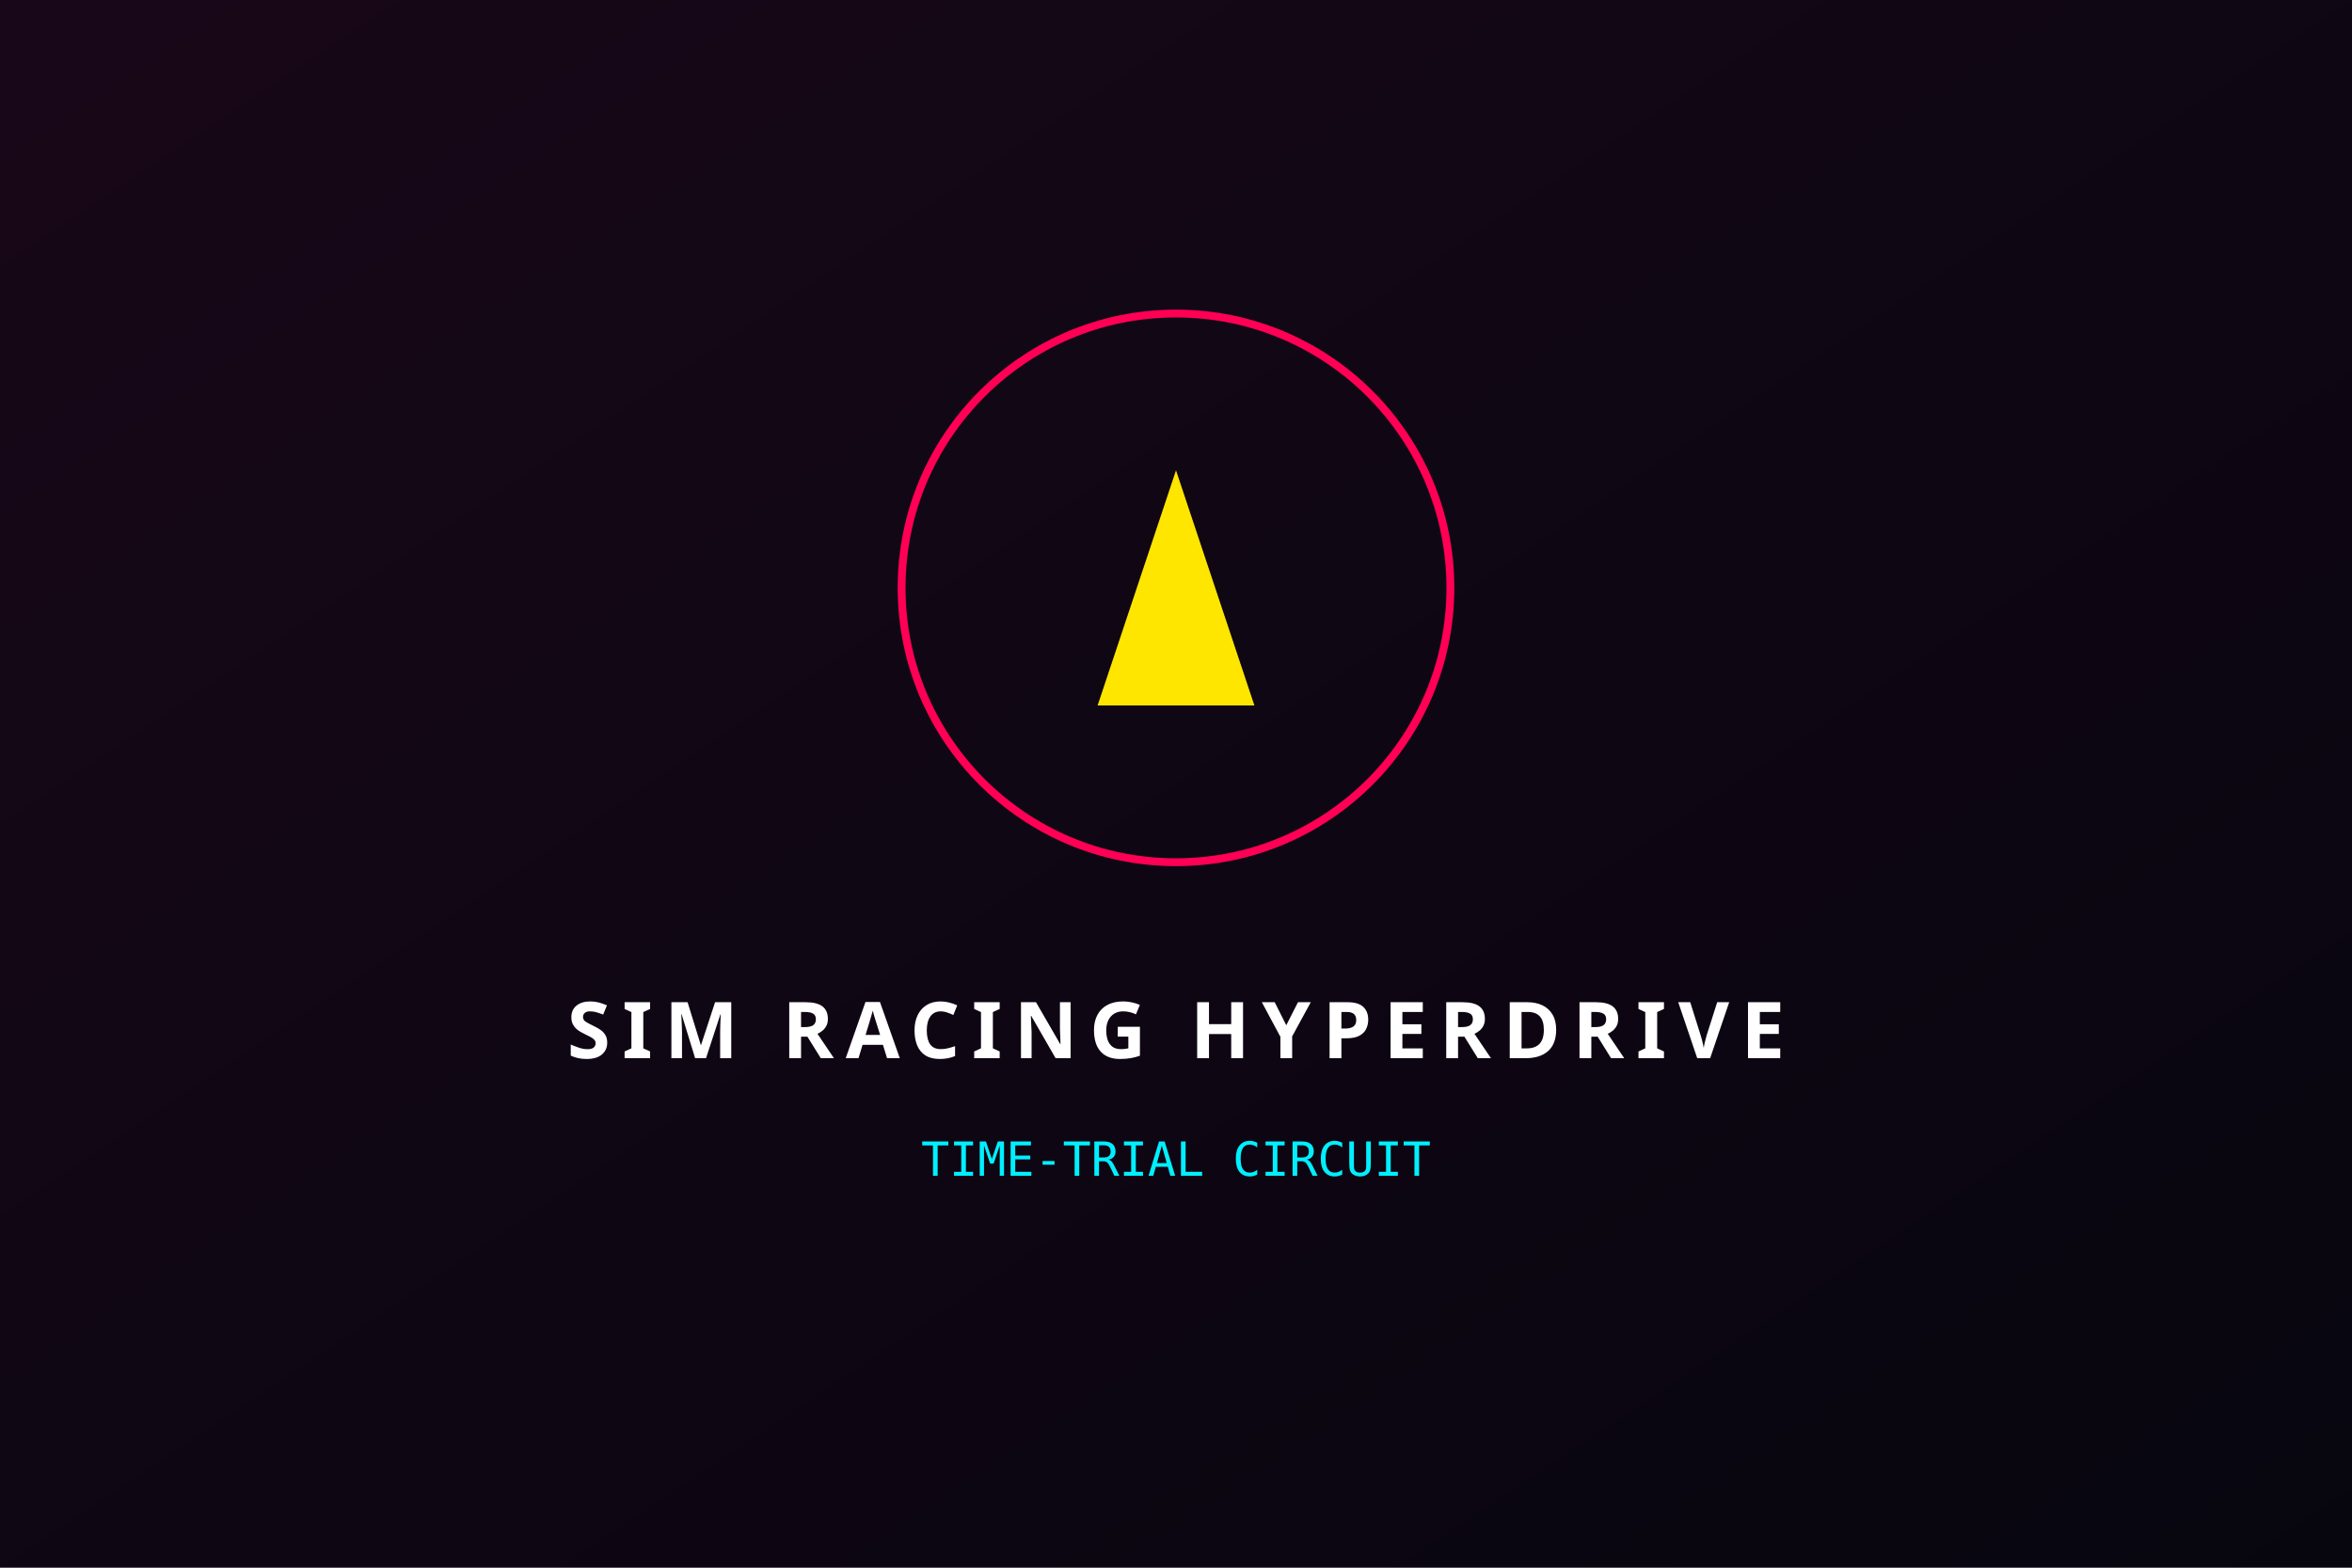
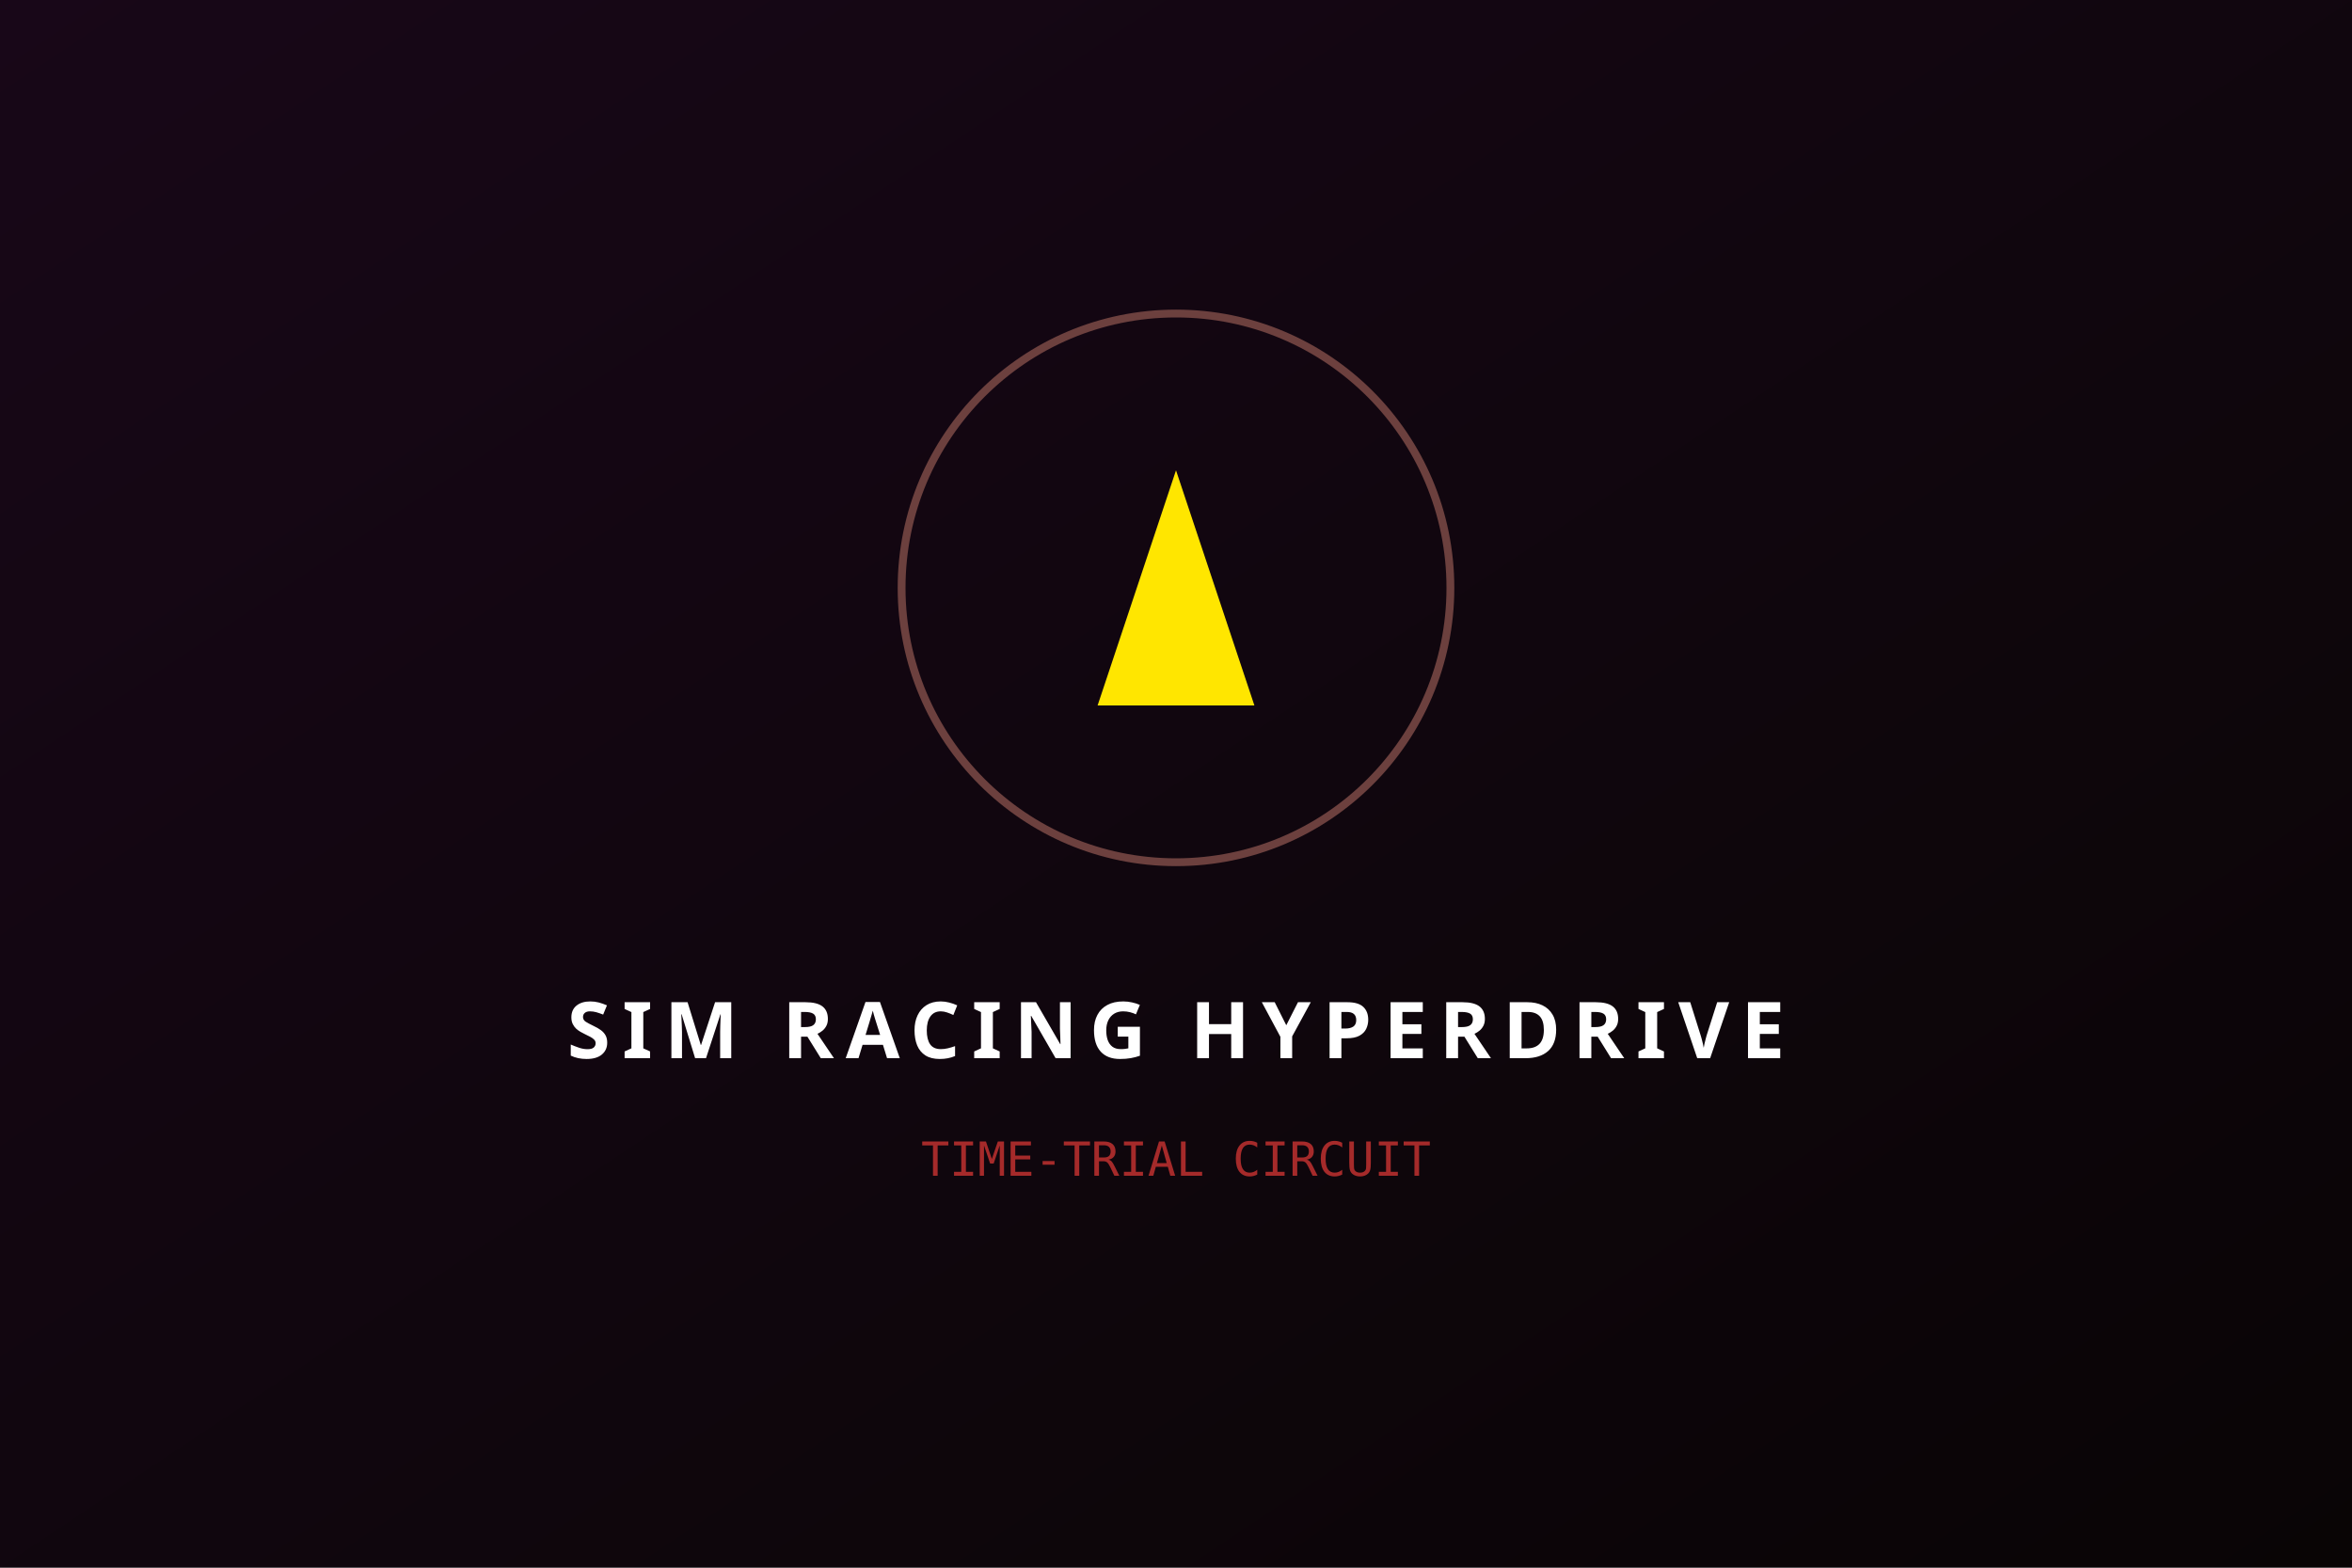
<svg xmlns="http://www.w3.org/2000/svg" viewBox="0 0 600 400" width="600" height="400">
  <defs>
    <linearGradient id="g5" x1="0%" y1="0%" x2="100%" y2="100%">
      <stop offset="0%" stop-color="#180718" />
-       <stop offset="100%" stop-color="#07060f" />
+       <stop offset="100%" stop-color="#090505" />
    </linearGradient>
  </defs>
  <rect width="600" height="400" fill="url(#g5)" />
-   <circle cx="300" cy="150" r="70" fill="none" stroke="#ff0055" stroke-width="2" />
+   <circle cx="300" cy="150" r="70" fill="none" stroke="#6C403E" stroke-width="2" />
  <path d="M 280,180 L 300,120 L 320,180 Z" fill="#ffe600" />
  <text x="300" y="270" font-family="'Orbitron', sans-serif" font-size="20" font-weight="900" fill="#ffffff" text-anchor="middle" letter-spacing="3">SIM RACING HYPERDRIVE</text>
-   <text x="300" y="300" font-family="'JetBrains Mono', monospace" font-size="12" fill="#00f0ff" text-anchor="middle">TIME-TRIAL CIRCUIT</text>
+   <text x="300" y="300" font-family="'JetBrains Mono', monospace" font-size="12" fill="#A52A2A" text-anchor="middle">TIME-TRIAL CIRCUIT</text>
</svg>
